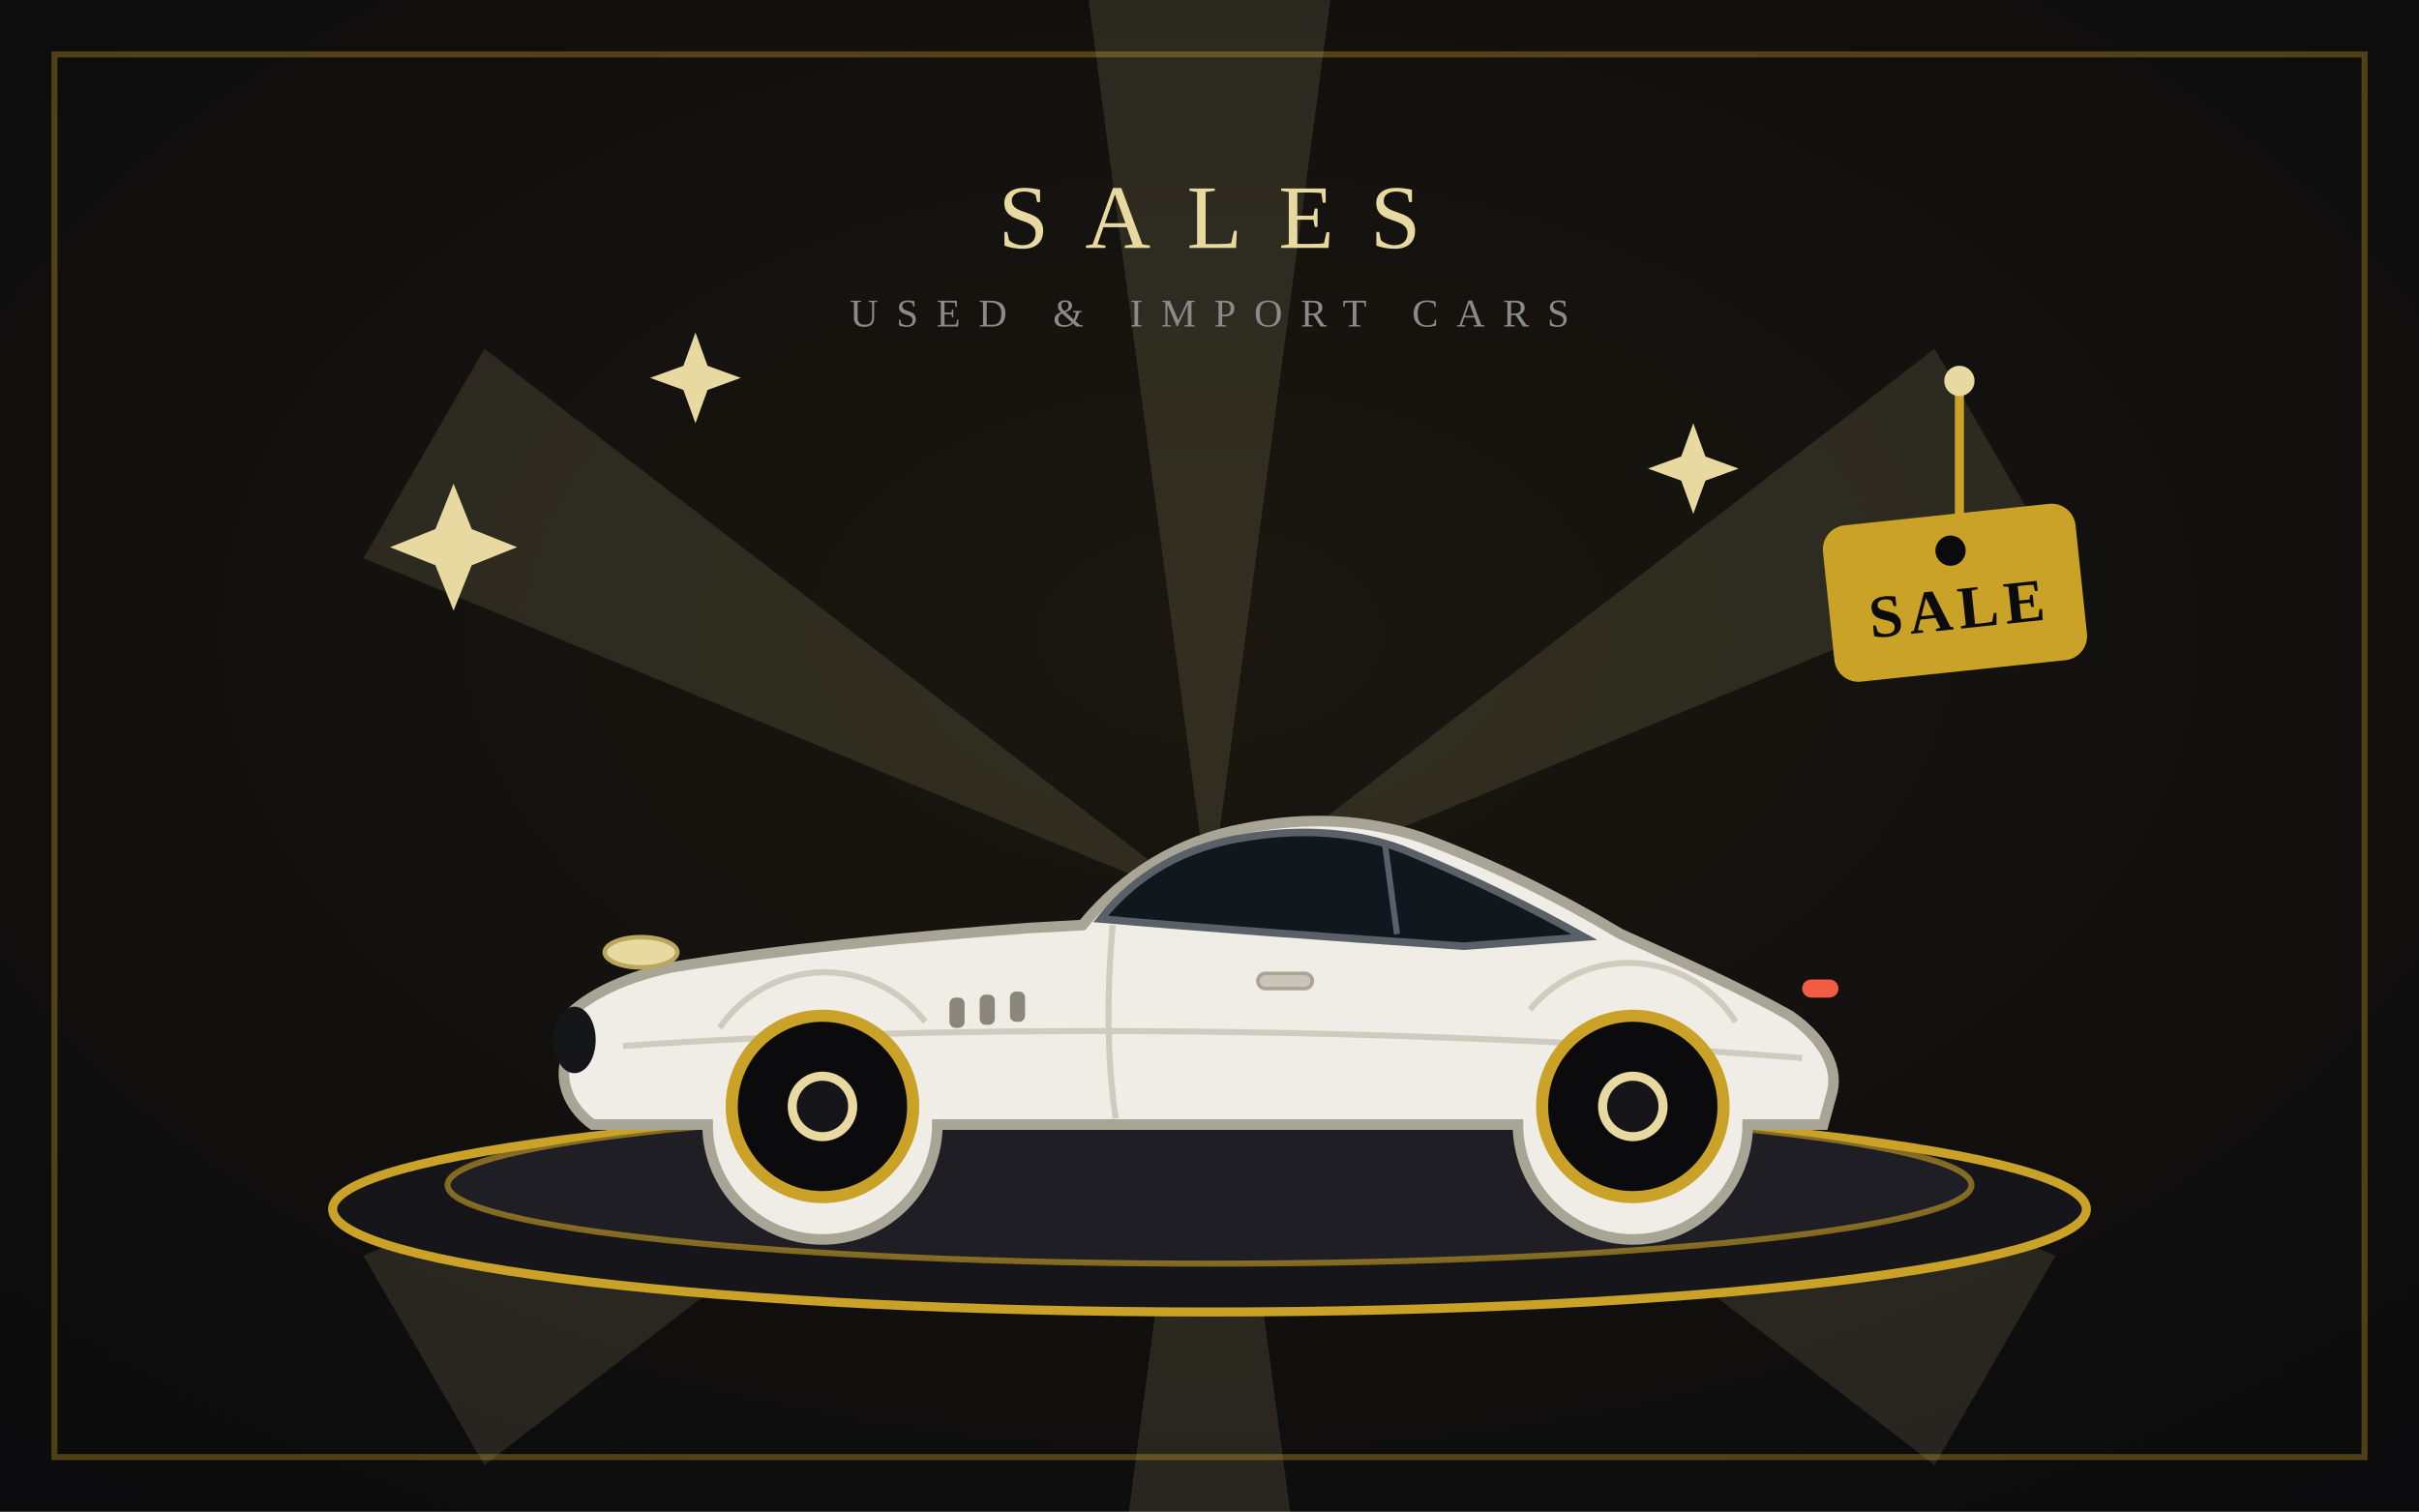
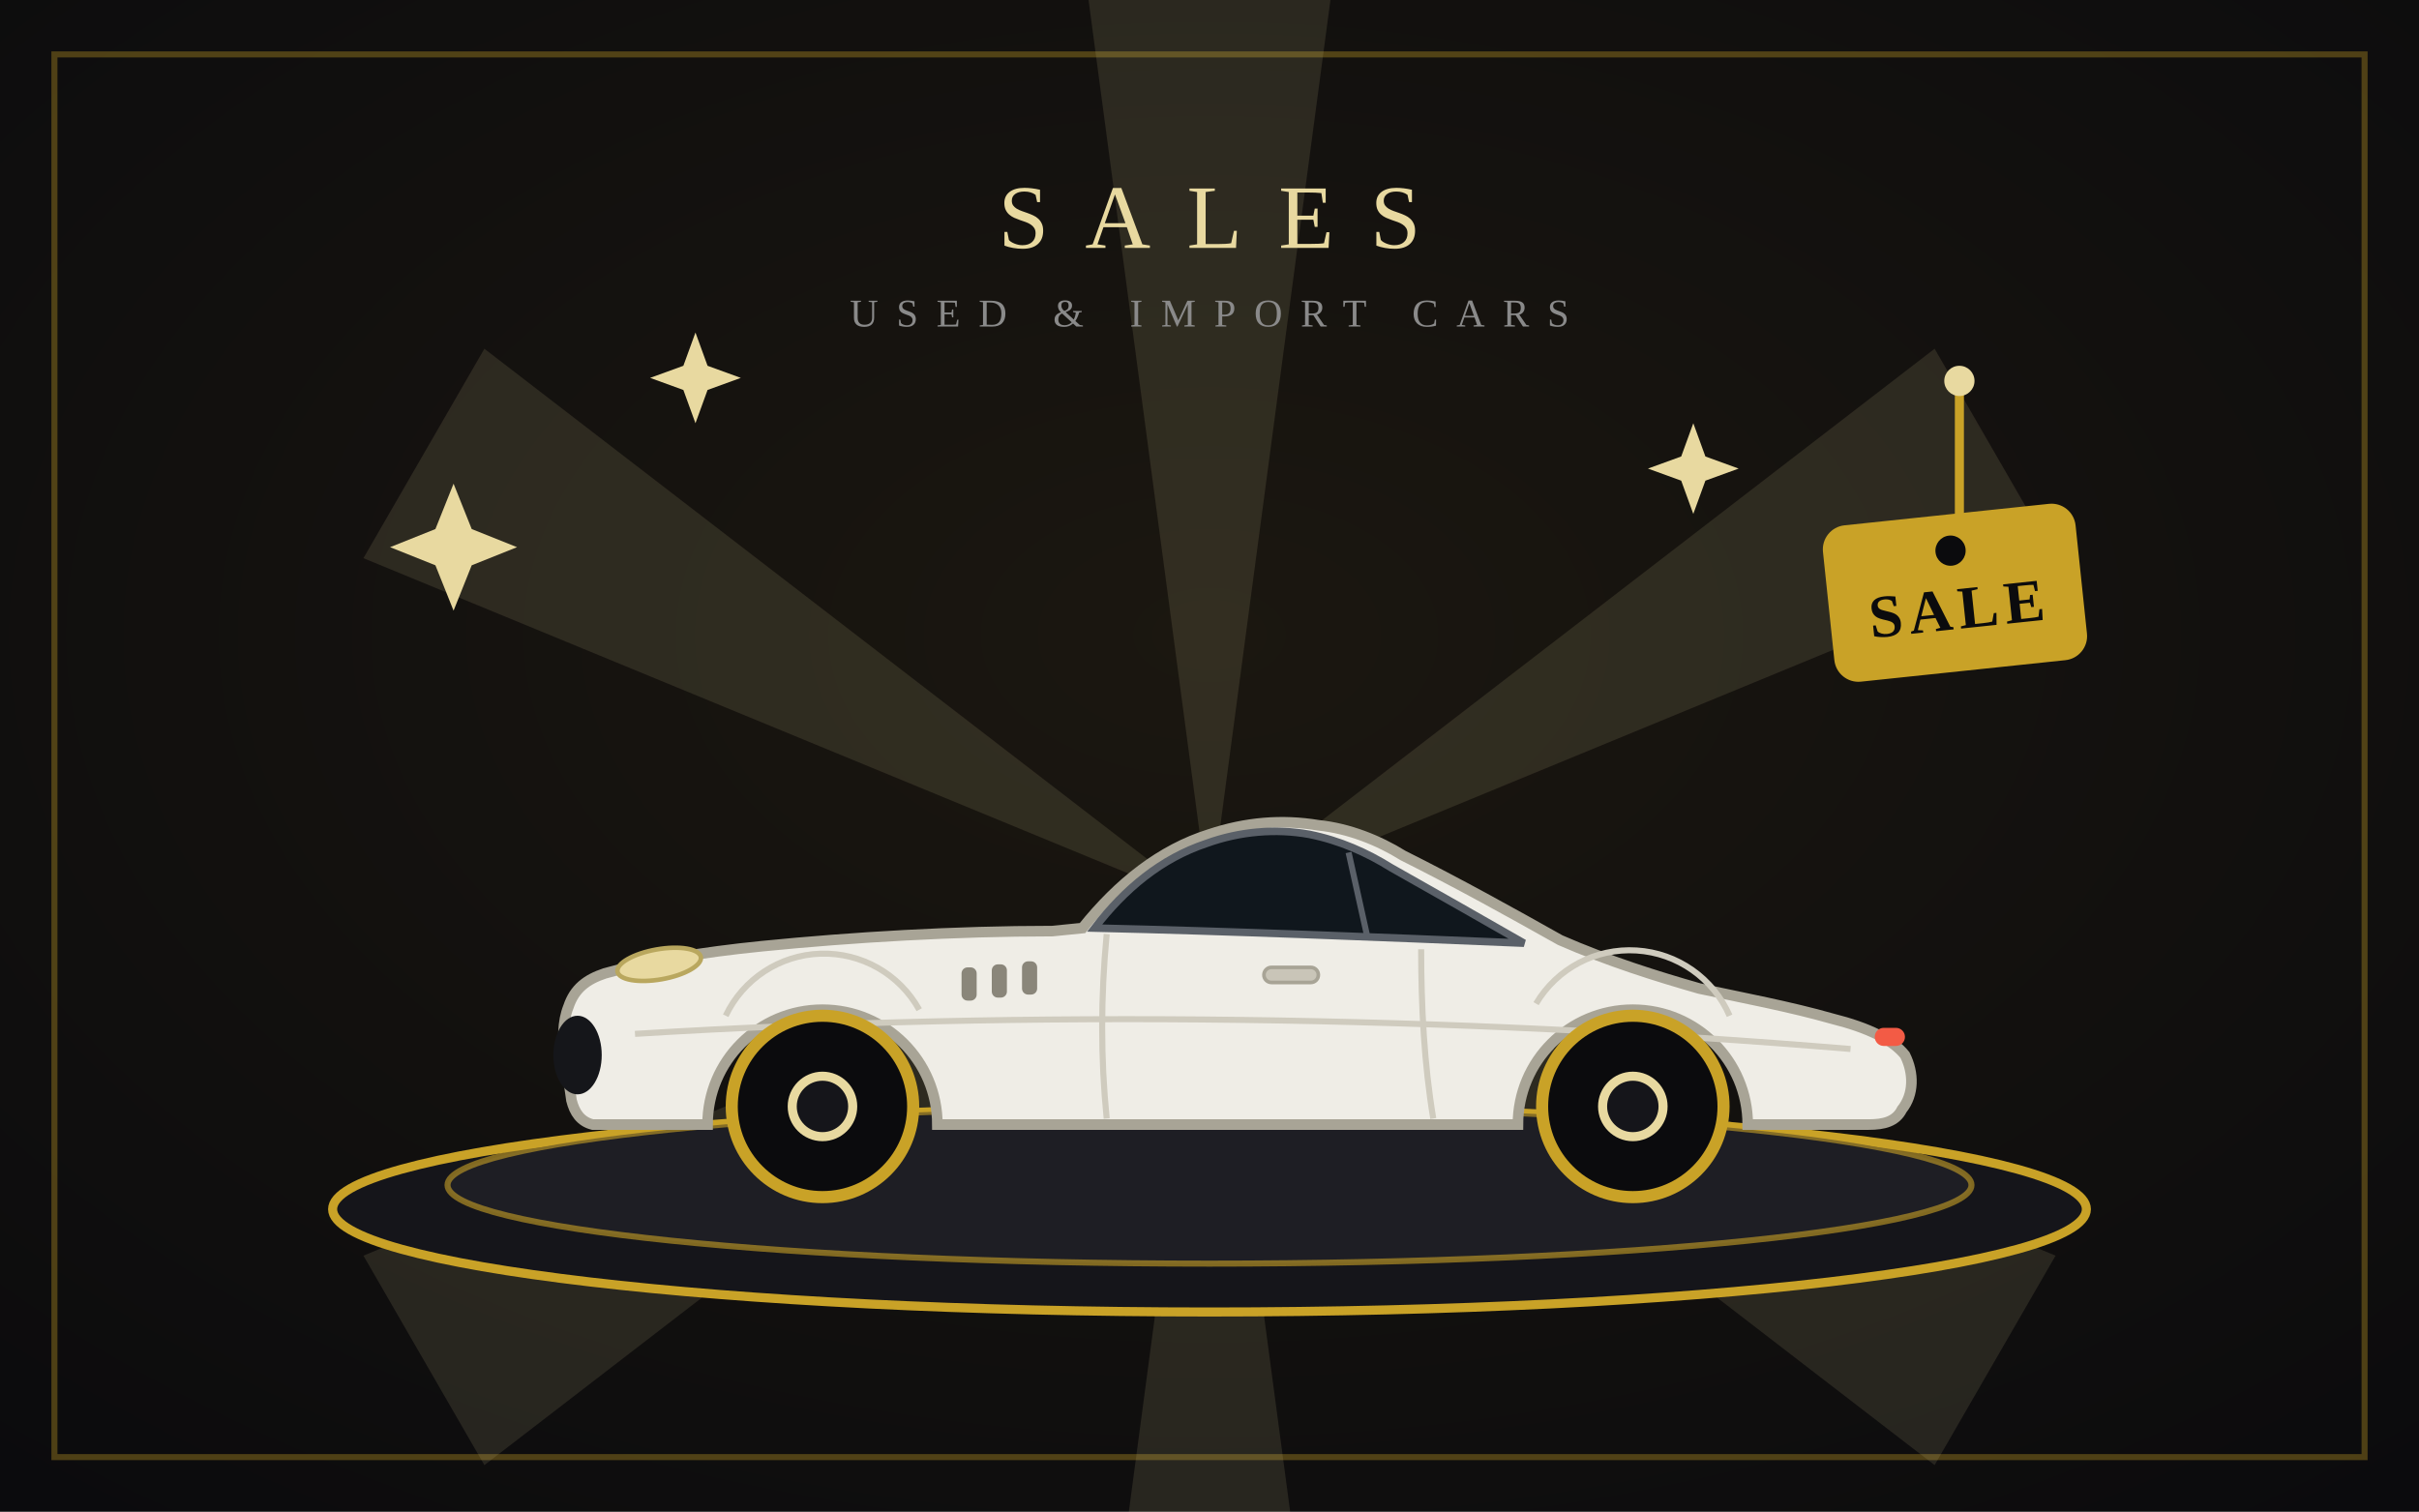
<svg xmlns="http://www.w3.org/2000/svg" viewBox="0 0 800 500" font-family="Georgia, 'Times New Roman', serif">
  <style>
    .rays{animation:spin 14s linear infinite;transform-box:fill-box;transform-origin:center}
    @keyframes spin{to{transform:rotate(360deg)}}
    .tag{animation:swing 2.6s ease-in-out infinite;transform-origin:648px 128px}
    @keyframes swing{0%,100%{transform:rotate(-8deg)}50%{transform:rotate(8deg)}}
    .shine{animation:shine 3.6s linear infinite}
    @keyframes shine{0%{transform:translateX(-420px) skewX(-20deg)}100%{transform:translateX(900px) skewX(-20deg)}}
    .spark{animation:tw 2.2s ease-in-out infinite;transform-box:fill-box;transform-origin:center}
    .spark.d2{animation-delay:.7s}.spark.d3{animation-delay:1.4s}
    @keyframes tw{0%,100%{opacity:0;transform:scale(.3)}50%{opacity:1;transform:scale(1)}}
    @media (prefers-reduced-motion:reduce){*{animation:none!important}}
  </style>
  <rect width="800" height="500" fill="#0B0B0D" />
  <radialGradient id="bg" cx="50%" cy="42%" r="75%">
    <stop offset="0" stop-color="#1B1710" />
    <stop offset="1" stop-color="#0B0B0D" />
  </radialGradient>
  <rect width="800" height="500" fill="url(#bg)" />
  <rect x="18" y="18" width="764" height="464" fill="none" stroke="#C9A227" stroke-opacity=".35" stroke-width="2" />
  <g class="rays" opacity=".12">
    <g fill="#E8D9A0" transform="translate(400 300)">
      <path d="M0 0L-40 -300h80z" />
      <path d="M0 0L-40 -300h80z" transform="rotate(60)" />
      <path d="M0 0L-40 -300h80z" transform="rotate(120)" />
      <path d="M0 0L-40 -300h80z" transform="rotate(180)" />
      <path d="M0 0L-40 -300h80z" transform="rotate(240)" />
      <path d="M0 0L-40 -300h80z" transform="rotate(300)" />
    </g>
  </g>
  <ellipse cx="400" cy="400" rx="290" ry="34" fill="#15151A" stroke="#C9A227" stroke-width="3" />
  <ellipse cx="400" cy="392" rx="252" ry="26" fill="#1E1E24" stroke="#C9A227" stroke-width="2" stroke-opacity=".6" />
  <g>
-     <path d="M196 372              C189 367 185 359 187 351              C184 346 185 339 190 334              C197 328 208 323 222 320              C258 314 300 310 340 307              L358 306              C372 289 390 278 412 274              C432 270 452 271 470 277              C494 286 516 297 536 309              C556 318 576 327 592 336              C602 343 608 352 606 361              L603 372              L578 372 A 38 38 0 0 1 502 372              L310 372 A 38 38 0 0 1 234 372 Z" fill="#EFEDE6" stroke="#A8A496" stroke-width="3.5" />
+     <path d="M196 372              C192 371 190 368 189 364              L187 350              C186 344 186 338 188 333              C190 327 194 324 200 322              C214 318 232 315 252 313              C282 310 316 308 348 308              L358 307              C370 292 384 281 400 276              C412 272 424 271 436 273              C446 274 456 278 464 283              C482 292 500 302 516 311              C532 318 548 323 562 327              C576 330 592 333 606 337              C618 340 626 344 630 349              C633 355 633 362 629 367              C627 371 623 372 618 372              L578 372 A 38 38 0 0 0 502 372              L310 372 A 38 38 0 0 0 234 372 Z" fill="#EFEDE6" stroke="#A8A496" stroke-width="3.5" />
    <clipPath id="carbody">
-       <path d="M196 372 C189 367 185 359 187 351 C184 346 185 339 190 334 C197 328 208 323 222 320 C258 314 300 310 340 307 L358 306 C372 289 390 278 412 274 C432 270 452 271 470 277 C494 286 516 297 536 309 C556 318 576 327 592 336 C602 343 608 352 606 361 L603 372 L578 372 A 38 38 0 0 1 502 372 L310 372 A 38 38 0 0 1 234 372 Z" />
+       <path d="M196 372 C192 371 190 368 189 364 L187 350 C186 344 186 338 188 333 C190 327 194 324 200 322 C214 318 232 315 252 313 C282 310 316 308 348 308 L358 307 C370 292 384 281 400 276 C412 272 424 271 436 273 C446 274 456 278 464 283 C482 292 500 302 516 311 C532 318 548 323 562 327 C576 330 592 333 606 337 C618 340 626 344 630 349 C633 355 633 362 629 367 C627 371 623 372 618 372 L578 372 A 38 38 0 0 0 502 372 L310 372 A 38 38 0 0 0 234 372 Z" />
    </clipPath>
    <g clip-path="url(#carbody)">
      <rect class="shine" x="0" y="240" width="110" height="150" fill="#FFFFFF" opacity=".35" />
    </g>
-     <path d="M238 340 A 42 42 0 0 1 306 338" fill="none" stroke="#CFCBBE" stroke-width="2" />
-     <path d="M506 334 A 42 42 0 0 1 574 338" fill="none" stroke="#CFCBBE" stroke-width="2" />
-     <path d="M364 304 C376 289 392 280 412 277 C430 274 448 275 464 281 C486 290 506 300 524 310 L484 313 C440 310 398 307 364 304 Z" fill="#10171D" stroke="#5A6068" stroke-width="2.5" />
-     <line x1="458" y1="279" x2="462" y2="309" stroke="#5A6068" stroke-width="2" />
-     <ellipse cx="190" cy="344" rx="7" ry="11" fill="#15161A" />
+     <path d="M240 336 A 36 36 0 0 1 304 334" fill="none" stroke="#CFCBBE" stroke-width="2" />
+     <path d="M508 332 A 36 36 0 0 1 572 336" fill="none" stroke="#CFCBBE" stroke-width="2" />
+     <path d="M362 307 C372 294 384 284 399 279 C410 275 422 274 433 276 C443 278 452 282 460 287 C476 296 490 304 504 312 C456 310 406 308 362 307 Z" fill="#10171D" stroke="#5A6068" stroke-width="2.5" />
+     <line x1="446" y1="282" x2="452" y2="309" stroke="#5A6068" stroke-width="2" />
+     <ellipse cx="191" cy="349" rx="8" ry="13" fill="#15161A" />
    <g fill="#8A867A">
-       <rect x="314" y="330" width="5" height="10" rx="2" />
-       <rect x="324" y="329" width="5" height="10" rx="2" />
-       <rect x="334" y="328" width="5" height="10" rx="2" />
+       <rect x="318" y="320" width="5" height="11" rx="2" />
+       <rect x="328" y="319" width="5" height="11" rx="2" />
+       <rect x="338" y="318" width="5" height="11" rx="2" />
    </g>
-     <path d="M206 346 C320 338 470 340 596 350" fill="none" stroke="#CFCBBE" stroke-width="2" />
-     <path d="M368 306 C366 328 366 350 369 370" fill="none" stroke="#CFCBBE" stroke-width="2" />
-     <rect x="416" y="322" width="18" height="5" rx="2.5" fill="#C9C5B8" stroke="#A8A496" stroke-width="1.2" />
-     <ellipse cx="212" cy="315" rx="12" ry="5" fill="#E8D9A0" stroke="#B9A75E" stroke-width="1.5" />
-     <rect x="596" y="324" width="12" height="6" rx="3" fill="#F35B45" />
+     <path d="M210 342 C340 334 480 336 612 347" fill="none" stroke="#CFCBBE" stroke-width="2" />
+     <path d="M366 309 C364 330 364 350 366 370 M470 314 C470 333 471 352 474 370" fill="none" stroke="#CFCBBE" stroke-width="2" />
+     <rect x="418" y="320" width="18" height="5" rx="2.5" fill="#C9C5B8" stroke="#A8A496" stroke-width="1.2" />
+     <ellipse cx="218" cy="319" rx="14" ry="5" fill="#E8D9A0" stroke="#B9A75E" stroke-width="1.5" transform="rotate(-10 218 319)" />
+     <rect x="620" y="340" width="10" height="6" rx="3" fill="#F35B45" />
    <circle cx="272" cy="366" r="30" fill="#0B0B0D" stroke="#C9A227" stroke-width="4" />
    <circle cx="272" cy="366" r="10" fill="#15151A" stroke="#E8D9A0" stroke-width="3" />
    <circle cx="540" cy="366" r="30" fill="#0B0B0D" stroke="#C9A227" stroke-width="4" />
    <circle cx="540" cy="366" r="10" fill="#15151A" stroke="#E8D9A0" stroke-width="3" />
  </g>
  <g class="tag">
    <line x1="648" y1="128" x2="648" y2="170" stroke="#C9A227" stroke-width="3" />
    <g transform="rotate(-6 648 210)">
      <rect x="606" y="170" width="84" height="52" rx="8" fill="#C9A227" />
      <circle cx="648" cy="182" r="5" fill="#0B0B0D" />
      <text x="648" y="208" text-anchor="middle" fill="#0B0B0D" font-size="20" font-weight="bold" letter-spacing="2">SALE</text>
    </g>
  </g>
  <circle cx="648" cy="126" r="5" fill="#E8D9A0" />
  <g fill="#E8D9A0">
    <path class="spark" d="M150 160l6 15 15 6-15 6-6 15-6-15-15-6 15-6z" />
    <path class="spark d2" d="M230 110l4 11 11 4-11 4-4 11-4-11-11-4 11-4z" />
    <path class="spark d3" d="M560 140l4 11 11 4-11 4-4 11-4-11-11-4 11-4z" />
  </g>
  <text x="400" y="82" text-anchor="middle" fill="#E8D9A0" font-size="30" letter-spacing="12">SALES</text>
  <text x="400" y="108" text-anchor="middle" fill="#8A8A8A" font-size="13" letter-spacing="6">USED &amp; IMPORT CARS</text>
</svg>
